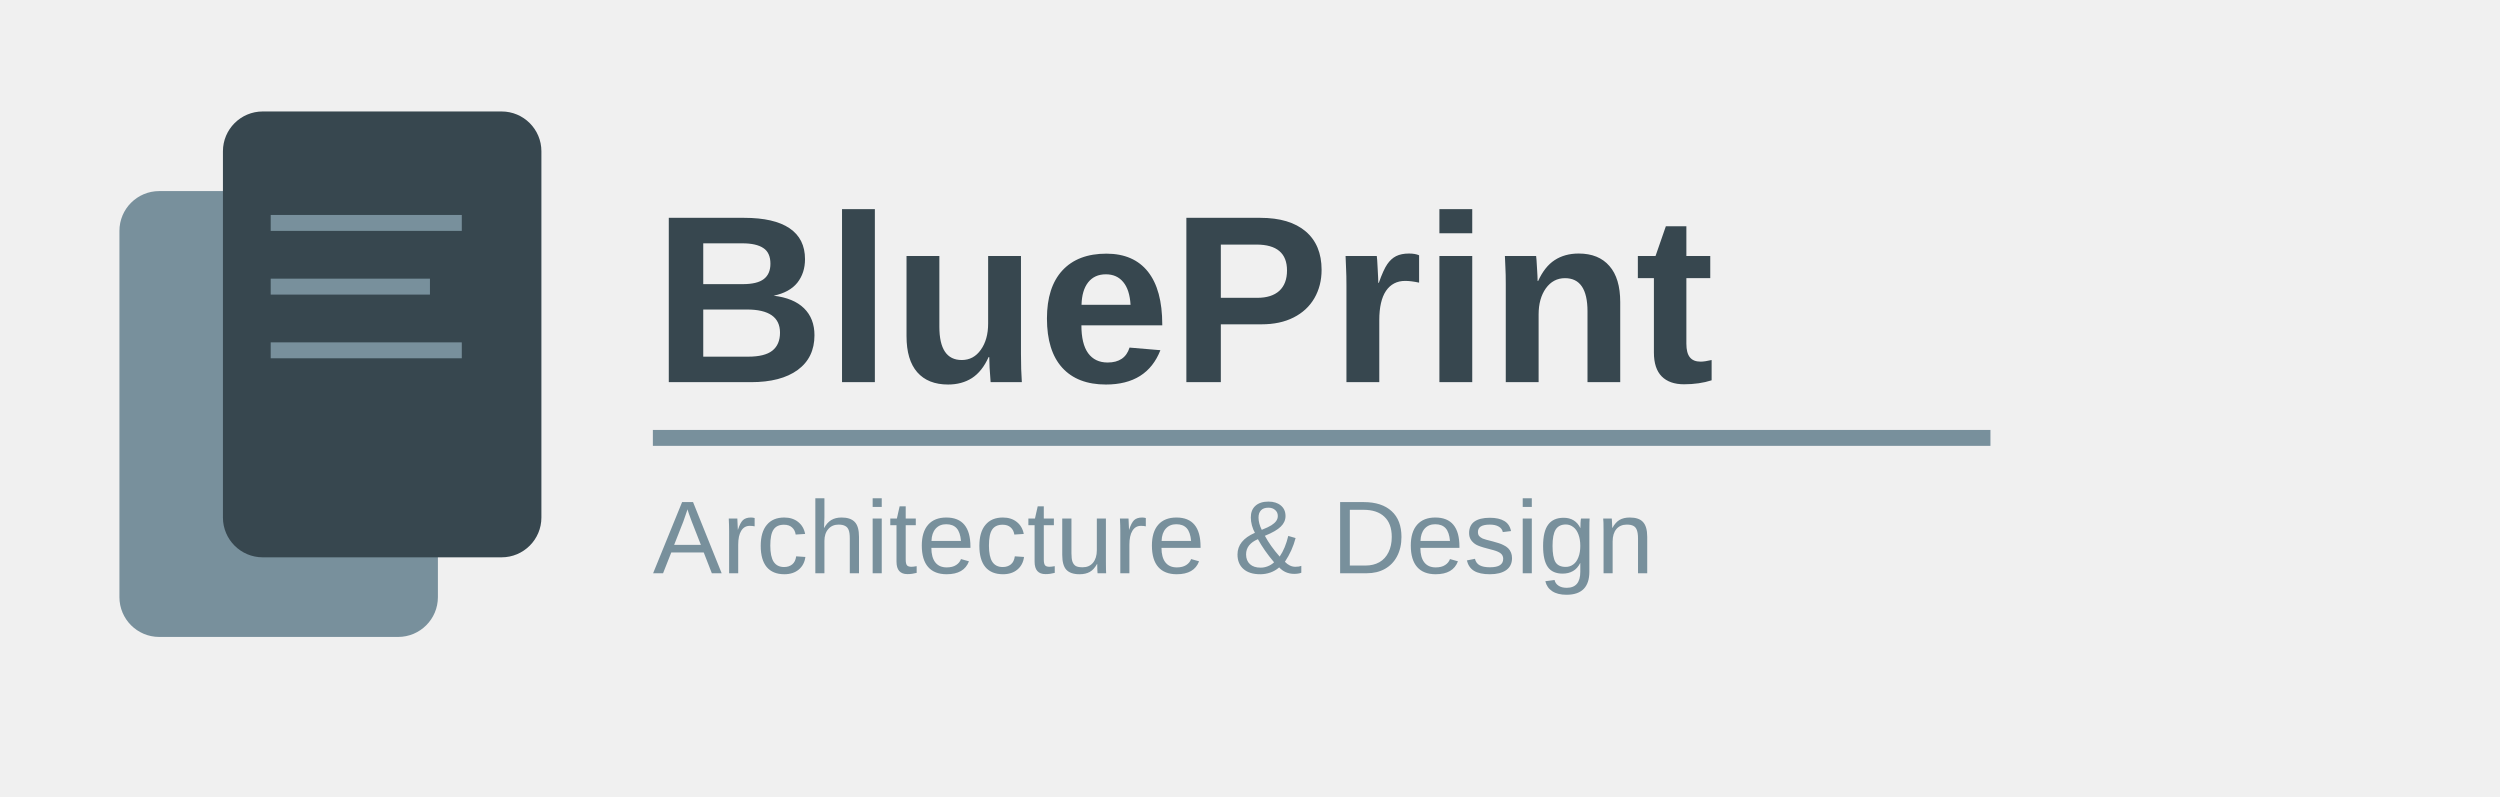
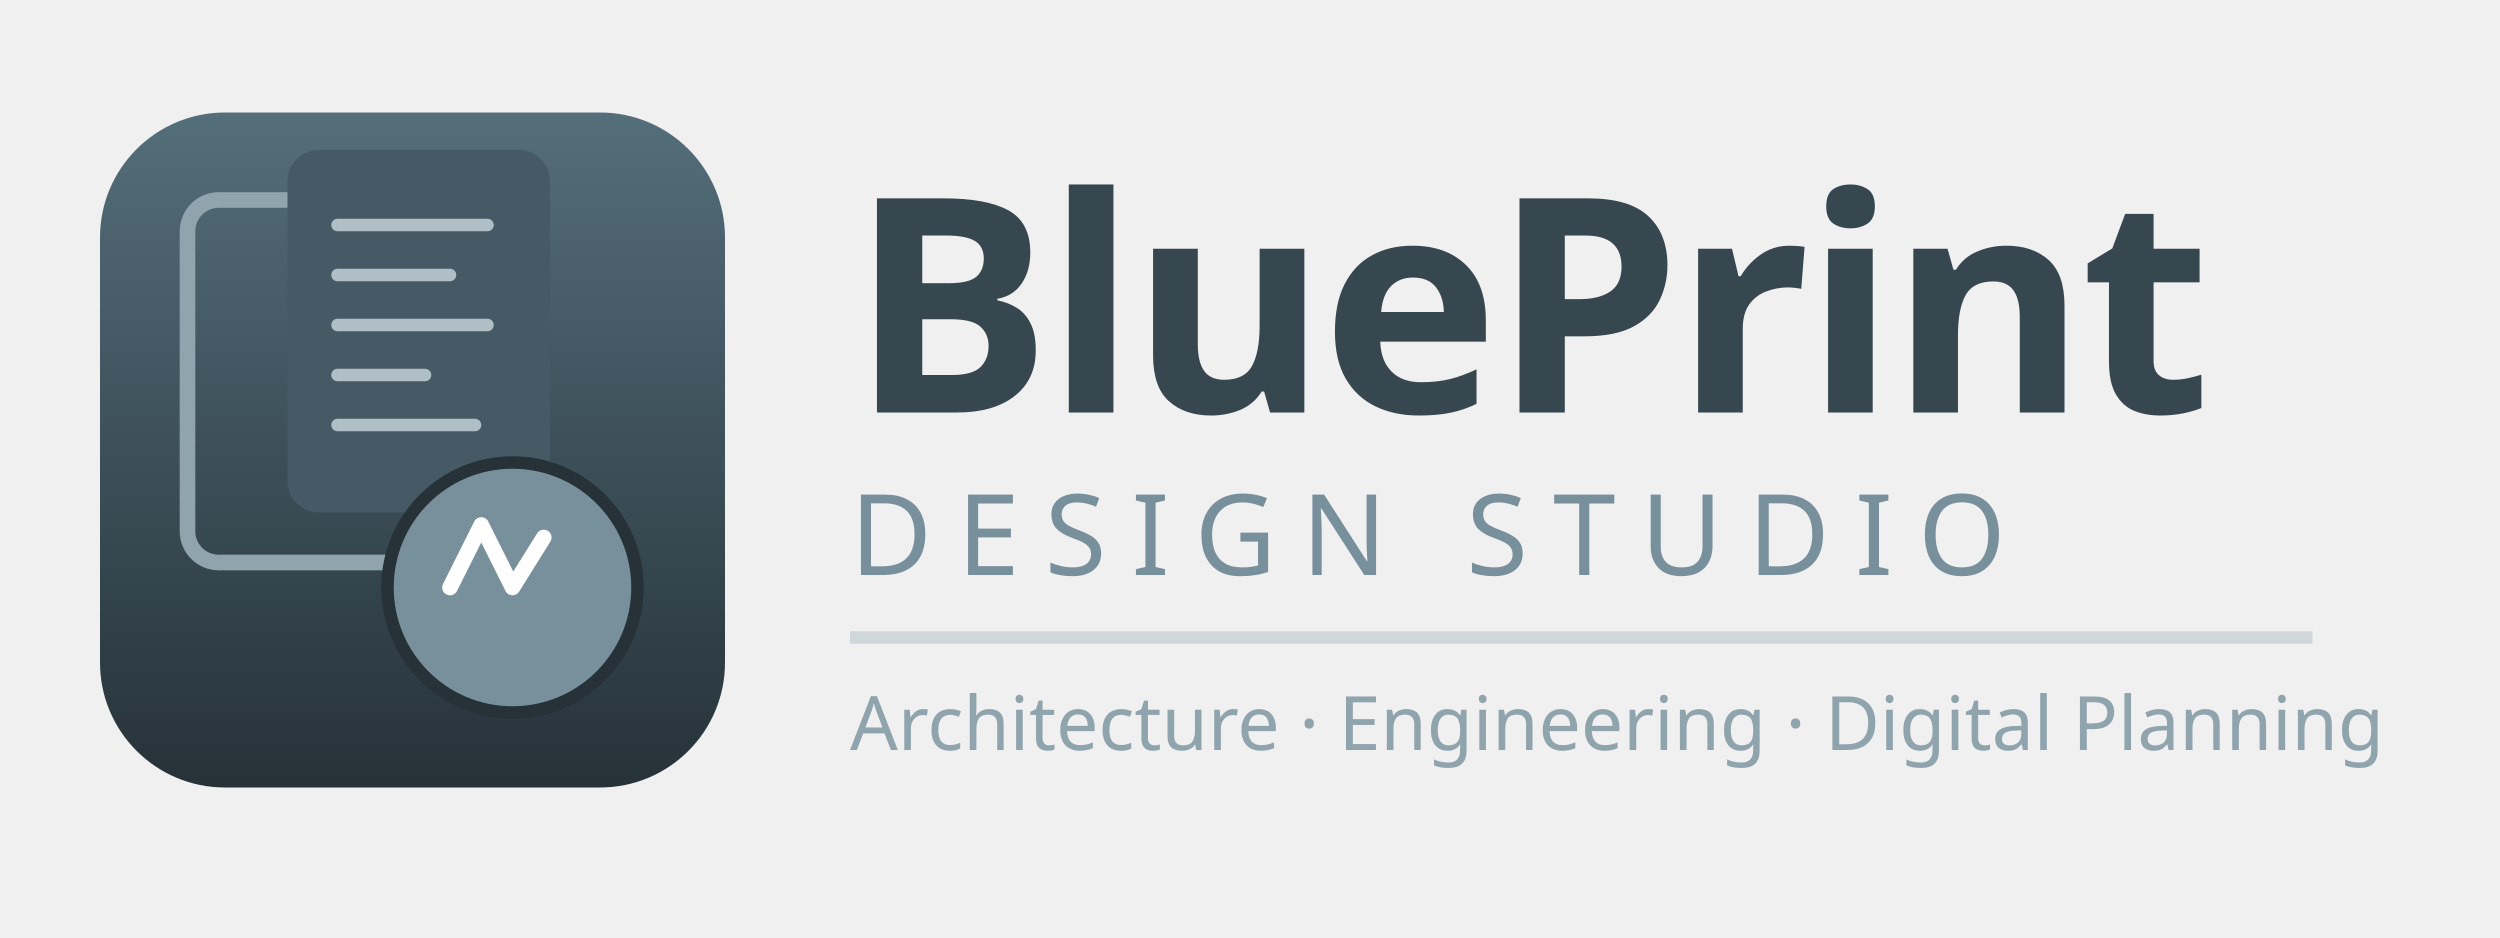
- <svg xmlns="http://www.w3.org/2000/svg" viewBox="0 0 314 100" width="314" height="100">
-   <rect x="15" y="24" width="40" height="56" rx="5" ry="5" fill="#78909C" />
-   <rect x="28" y="14" width="40" height="56" rx="5" ry="5" fill="#37474F" />
-   <line x1="34" y1="28" x2="58" y2="28" stroke="#78909C" stroke-width="2" />
-   <line x1="34" y1="36" x2="54" y2="36" stroke="#78909C" stroke-width="2" />
-   <line x1="34" y1="44" x2="58" y2="44" stroke="#78909C" stroke-width="2" />
-   <text x="82" y="48" font-family="Arial,Helvetica,sans-serif" font-weight="bold" font-size="30" fill="#37474F">BluePrint</text>
-   <line x1="82" y1="55" x2="250" y2="55" stroke="#78909C" stroke-width="2" />
-   <text x="82" y="72" font-family="Arial,Helvetica,sans-serif" font-size="13" fill="#78909C">Architecture &amp; Design</text>
+ <svg xmlns="http://www.w3.org/2000/svg" viewBox="0 0 400 150" width="1200" height="450">
+   <defs>
+     <linearGradient id="blg" x1="0" y1="0" x2="0" y2="1">
+       <stop offset="0%" stop-color="#546E7A" />
+       <stop offset="100%" stop-color="#263238" />
+     </linearGradient>
+   </defs>
+   <rect x="16" y="18" width="100" height="108" rx="20" fill="url(#blg)" />
+   <rect x="30" y="32" width="42" height="58" rx="5" fill="none" stroke="#90A4AE" stroke-width="2.5" />
+   <rect x="46" y="24" width="42" height="58" rx="5" fill="#455A64" />
+   <line x1="54" y1="36" x2="78" y2="36" stroke="#B0BEC5" stroke-width="2" stroke-linecap="round" />
+   <line x1="54" y1="44" x2="72" y2="44" stroke="#B0BEC5" stroke-width="2" stroke-linecap="round" />
+   <line x1="54" y1="52" x2="78" y2="52" stroke="#B0BEC5" stroke-width="2" stroke-linecap="round" />
+   <line x1="54" y1="60" x2="68" y2="60" stroke="#B0BEC5" stroke-width="2" stroke-linecap="round" />
+   <line x1="54" y1="68" x2="76" y2="68" stroke="#B0BEC5" stroke-width="2" stroke-linecap="round" />
+   <circle cx="82" cy="94" r="20" fill="#78909C" stroke="#263238" stroke-width="2" />
+   <path d="M72 94 L77 84 L82 94 L87 86" fill="none" stroke="#fff" stroke-width="2.5" stroke-linecap="round" stroke-linejoin="round" />
+   <text x="136" y="66" font-family="'Segoe UI',system-ui,sans-serif" font-weight="700" font-size="48" fill="#37474F" letter-spacing="-1">BluePrint</text>
+   <text x="136" y="92" font-family="'Segoe UI',system-ui,sans-serif" font-weight="300" font-size="18" fill="#78909C" letter-spacing="4">DESIGN STUDIO</text>
+   <line x1="136" y1="102" x2="370" y2="102" stroke="#B0BEC5" stroke-width="2" opacity="0.5" />
+   <text x="136" y="120" font-family="'Segoe UI',system-ui,sans-serif" font-weight="400" font-size="12" fill="#90A4AE">Architecture · Engineering · Digital Planning</text>
</svg>
